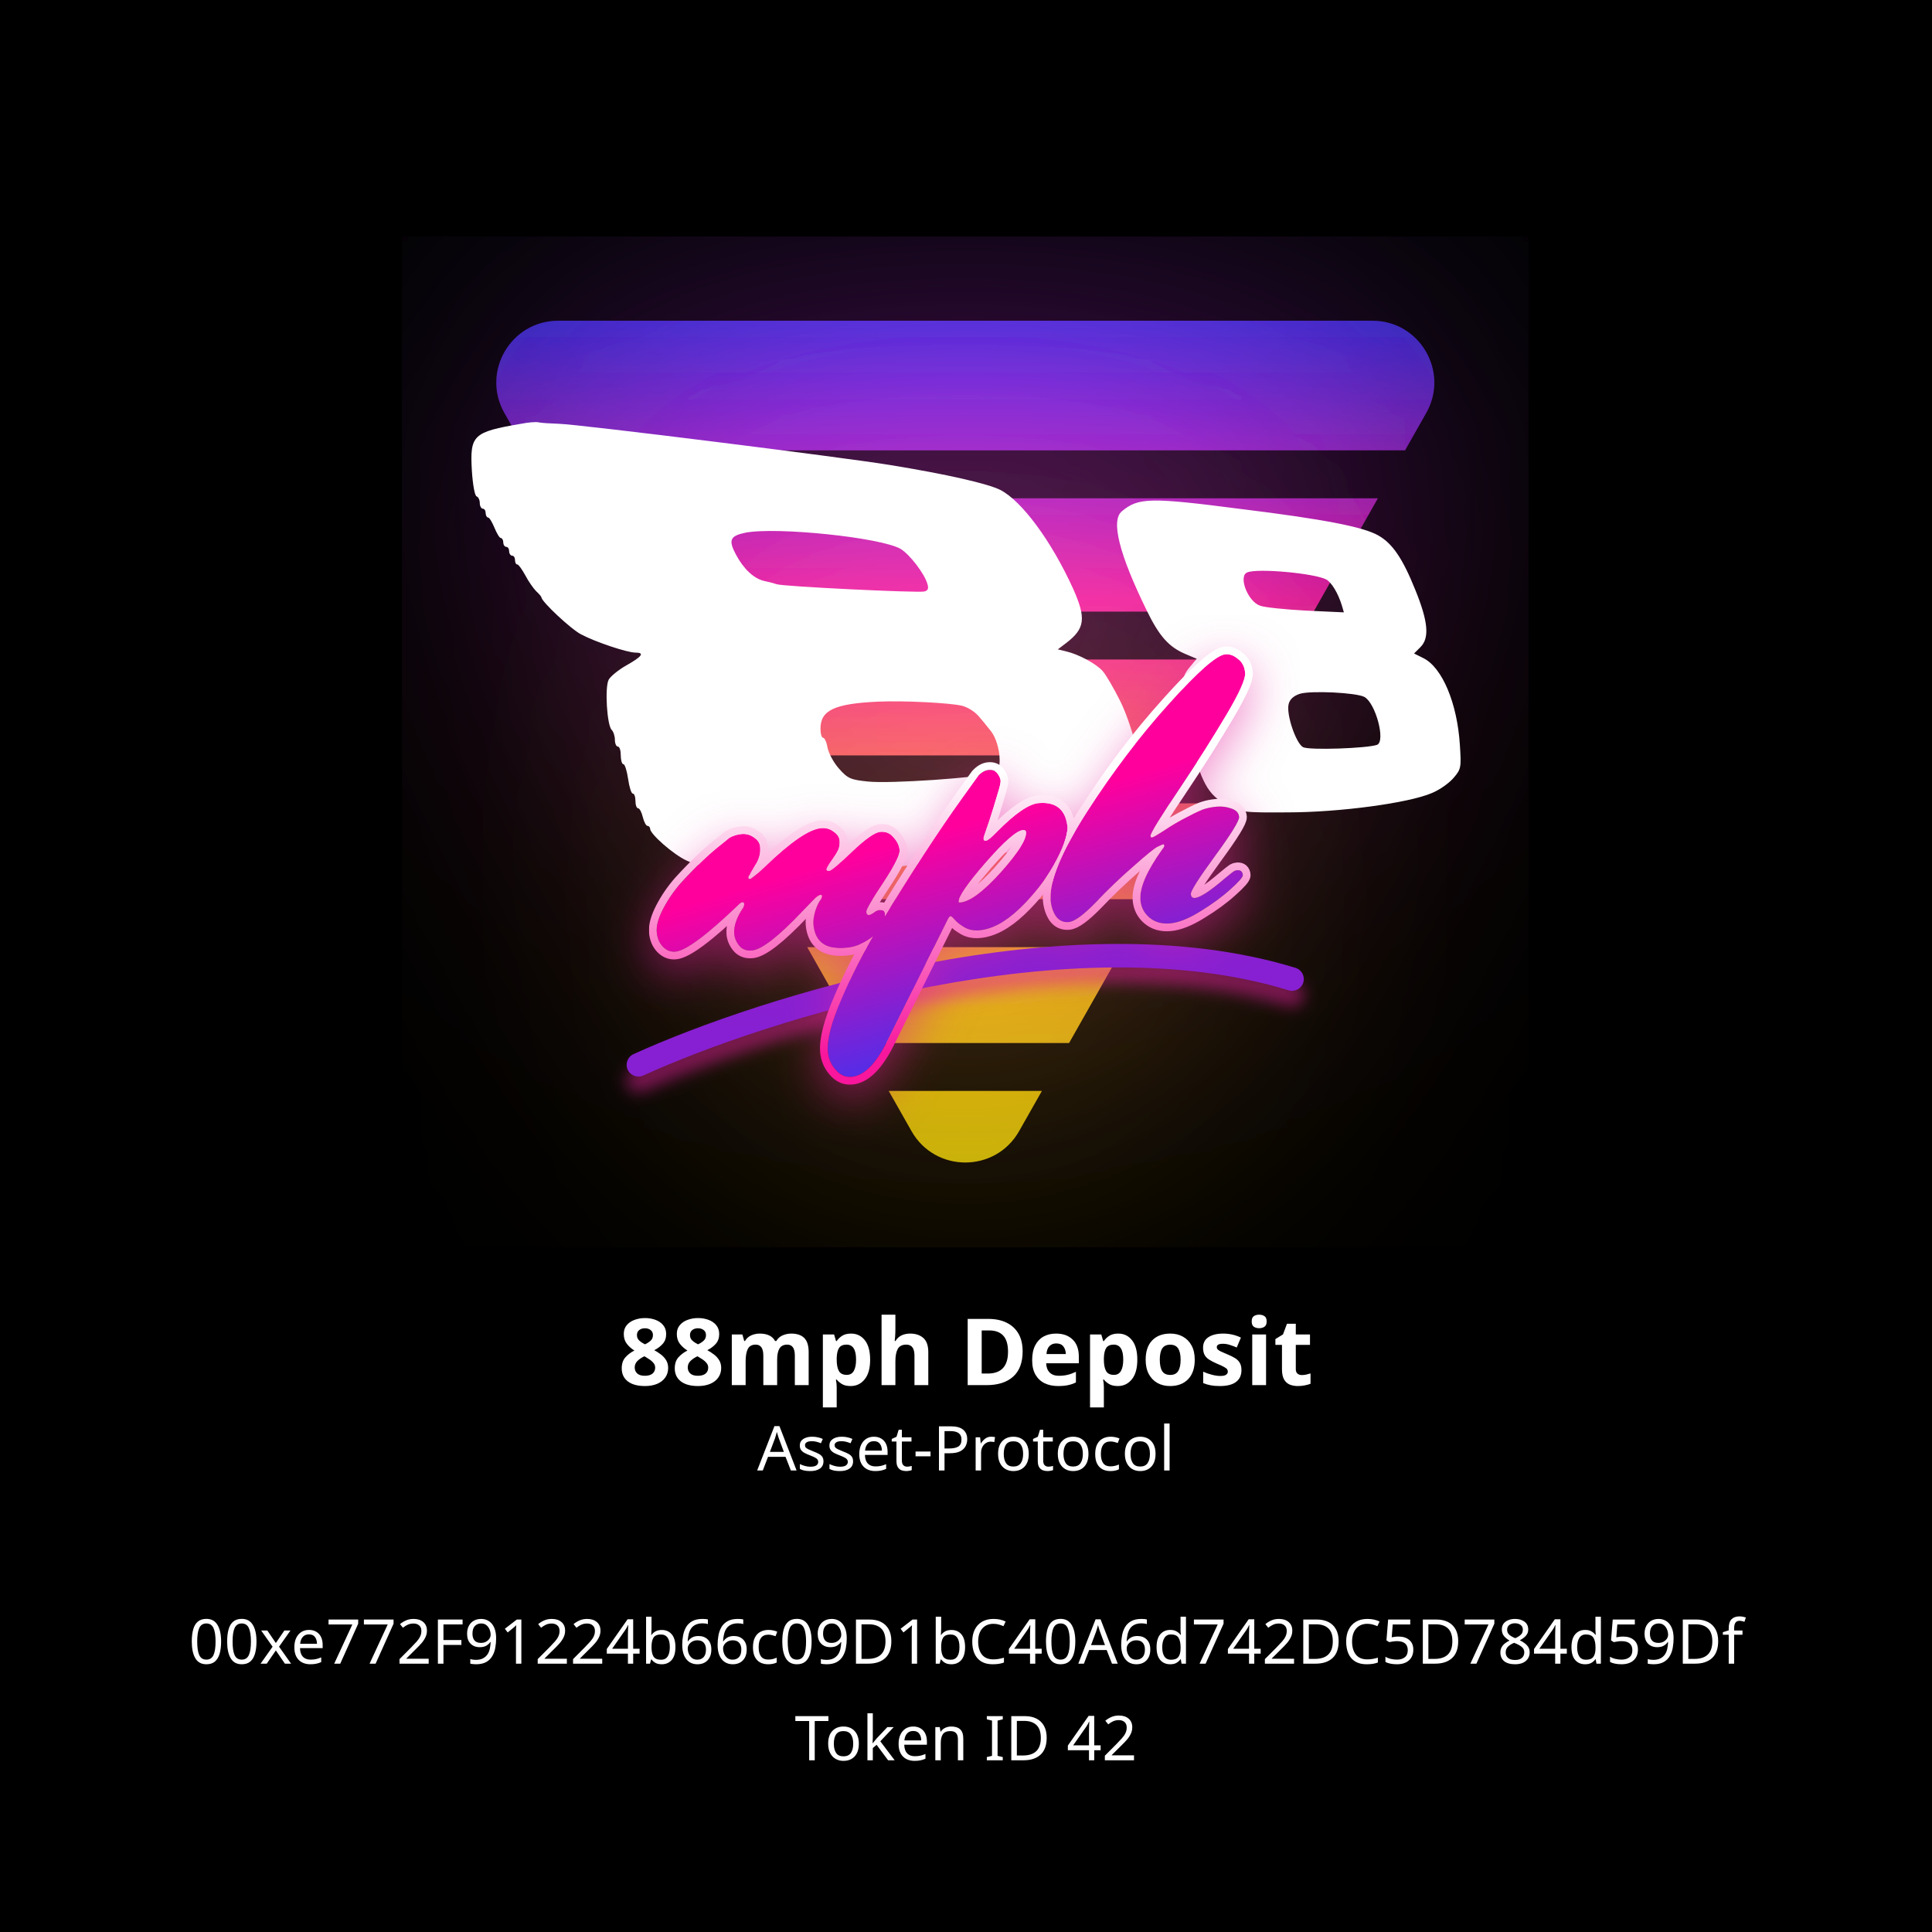
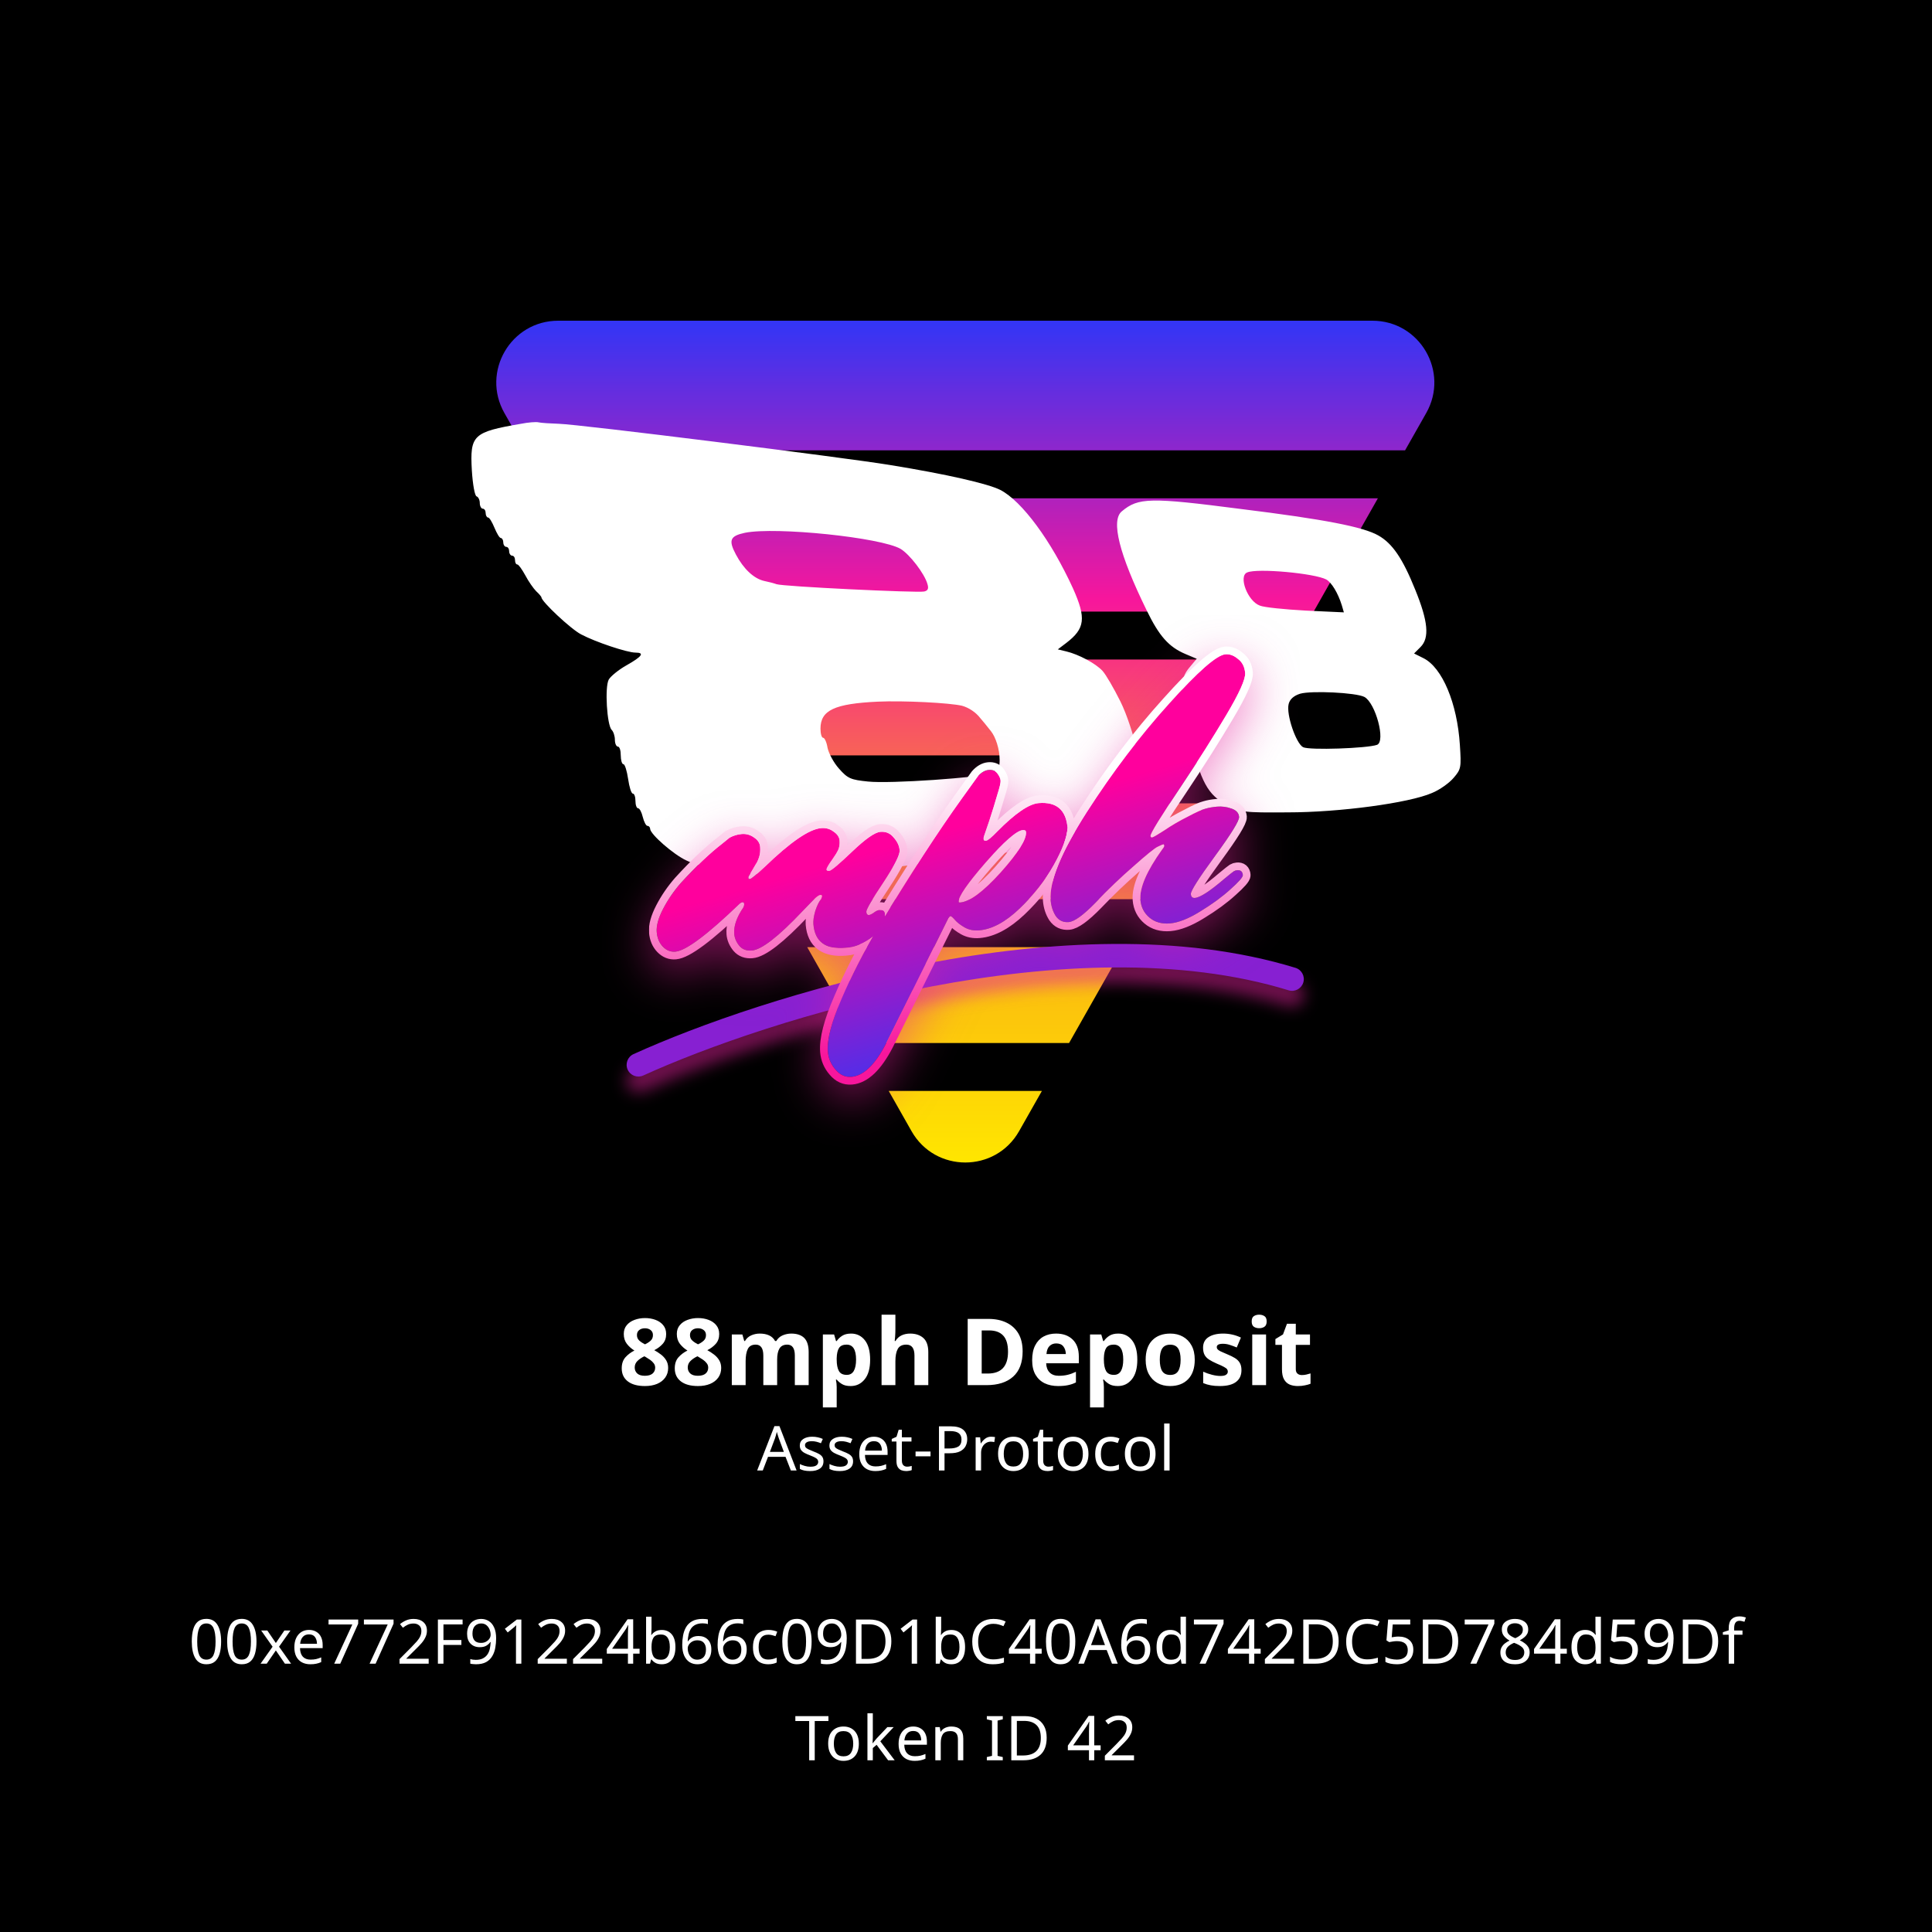
<svg xmlns="http://www.w3.org/2000/svg" width="500" height="500" viewBox="0 0 500 500" fill="none">
  <rect width="500" height="500" fill="black" />
-   <path fill-rule="evenodd" clip-rule="evenodd" d="M235.903 292.745C242.033 303.557 257.611 303.557 263.741 292.745L269.643 282.335H230.002L235.903 292.745ZM222.969 269.929L208.903 245.118H290.742L276.676 269.929H222.969ZM201.869 232.713H297.775L311.841 207.902H187.803L201.869 232.713ZM180.77 195.496L166.704 170.685H332.94L318.874 195.496H180.77ZM159.671 158.279H339.973L356.597 128.957H143.047L159.671 158.279ZM136.014 116.551L130.538 106.891C124.491 96.225 132.195 83 144.456 83H355.188C367.449 83 375.154 96.225 369.107 106.891L363.63 116.551H136.014Z" fill="url(#paint0_linear)" filter="url(#glowingPulse)">
-     <defs>
-       <filter id="glowingPulse">
-         <feGaussianBlur stdDeviation="100" result="spec2">
-           <animate attributeName="stdDeviation" from="0" to="16" dur="3s" repeatCount="indefinite" values="0; 16; 16; 0;" keyTimes="0; 0.45; 0.75; 1" keySplines=".42 0 1 1;                               0 0 .59 1;                               .42 0 1 1;                               0 0 .59 1;                               .42 0 1 1;                               0 0 .59 1;                               .42 0 1 1;                               0 0 .59 1;" />
-         </feGaussianBlur>
-         <feComposite in="SourceGraphic" in2="spec" operator="arithmetic" k1="0" k2=".7" k3=".7" k4="0" />
-       </filter>
-     </defs>
-   </path>
+   <path fill-rule="evenodd" clip-rule="evenodd" d="M235.903 292.745C242.033 303.557 257.611 303.557 263.741 292.745L269.643 282.335H230.002L235.903 292.745ZM222.969 269.929L208.903 245.118H290.742L276.676 269.929H222.969ZM201.869 232.713H297.775L311.841 207.902H187.803L201.869 232.713ZM180.77 195.496L166.704 170.685H332.94L318.874 195.496H180.77ZM159.671 158.279H339.973L356.597 128.957H143.047L159.671 158.279ZM136.014 116.551L130.538 106.891C124.491 96.225 132.195 83 144.456 83H355.188C367.449 83 375.154 96.225 369.107 106.891L363.63 116.551H136.014Z" fill="url(#paint0_linear)" />
  <path fill-rule="evenodd" clip-rule="evenodd" d="M230.204 120.322C218.118 118.345 150.012 109.832 144.691 109.68C142.411 109.604 139.978 109.452 139.37 109.3C138.762 109.148 136.71 109.3 134.81 109.68C122.42 111.808 121.584 112.568 122.116 121.766C122.344 125.414 122.876 128.303 123.332 128.455C123.788 128.607 124.168 129.367 124.168 130.203C124.168 130.963 124.548 131.647 124.928 131.647C125.384 131.647 125.688 132.179 125.688 132.787C125.688 133.395 125.992 133.928 126.296 133.928C126.676 133.928 127.361 135.144 127.969 136.588C128.577 138.032 129.261 139.248 129.641 139.248C129.945 139.248 130.249 139.78 130.249 140.389C130.249 140.997 130.629 141.529 131.009 141.529C131.465 141.529 131.769 142.061 131.769 142.669C131.769 143.277 132.149 143.809 132.529 143.809C132.985 143.809 133.289 144.341 133.289 144.949C133.289 145.557 133.517 146.089 133.898 146.089C134.202 146.089 135.114 147.382 135.95 148.902C136.786 150.498 138.078 152.322 138.762 153.006C139.522 153.69 140.13 154.451 140.13 154.603C140.13 155.667 147.732 162.812 150.392 164.18C154.117 166.156 162.326 168.893 164.454 168.893C166.886 168.893 166.202 169.881 162.174 172.161C160.121 173.301 157.993 175.05 157.537 175.886C156.473 177.862 157.081 187.668 158.297 188.884C158.753 189.34 159.133 190.48 159.133 191.468C159.133 192.456 159.513 193.216 159.893 193.216C160.349 193.216 160.654 194.205 160.654 195.497C160.654 196.713 160.958 197.777 161.338 197.777C161.718 197.777 162.25 199.525 162.554 201.578C162.858 203.706 163.39 205.378 163.77 205.378C164.15 205.378 164.454 206.214 164.454 207.278C164.454 208.343 164.758 209.179 165.138 209.179C165.518 209.179 166.05 210.167 166.354 211.459C166.658 212.675 167.19 213.739 167.571 213.739C167.951 213.739 168.255 214.119 168.255 214.5C168.255 215.868 174.336 221.189 177.68 222.709C185.965 226.661 206.792 227.497 228.836 224.761C249.359 222.253 267.677 219.744 273.53 218.604C285.92 216.096 294.281 211.231 295.726 205.53C296.562 202.034 293.369 188.428 289.949 181.511C288.276 178.166 286.224 174.594 285.312 173.605C283.564 171.705 279.155 169.349 275.963 168.589L273.758 168.057L275.963 166.384C280.827 162.66 281.131 159.999 277.711 152.322C272.086 140.008 264.485 129.671 258.86 126.782C255.668 125.186 245.178 122.754 230.204 120.322ZM356.687 138.564C352.81 136.36 342.701 134.384 321.113 131.723C297.626 128.683 294.585 128.759 290.329 132.331C287.44 134.688 289.645 143.429 296.714 157.871C299.982 164.636 302.491 167.449 306.823 169.273L309.712 170.489L307.811 172.769C305.227 175.81 305.303 178.926 307.963 190.632C310.7 202.262 312.6 205.834 317.617 208.343C321.189 210.243 321.949 210.319 333.199 210.243C346.729 210.243 364.668 207.811 370.597 205.226C372.649 204.39 375.157 202.566 376.222 201.274C378.122 199.069 378.198 198.613 377.818 192.836C377.134 181.967 373.257 172.769 368.392 170.337L365.96 169.121L367.632 167.449C369.989 165.092 369.609 160.836 366.264 152.626C362.996 144.493 360.335 140.617 356.687 138.564ZM190.45 143.505C188.474 139.78 188.93 138.716 192.806 137.88C200.864 136.284 228 139.096 233.092 142.061C235.449 143.505 239.249 148.446 240.009 151.106C240.389 152.322 240.161 152.854 239.173 153.082C237.425 153.462 202.46 151.79 200.94 151.182C200.332 150.954 198.887 150.574 197.747 150.346C195.087 149.738 192.426 147.23 190.45 143.505ZM227.163 181.587C215.99 182.119 212.341 183.791 212.341 188.58C212.341 189.872 212.645 190.936 213.025 190.936C213.405 190.936 213.937 192.076 214.166 193.52C214.47 194.965 215.762 197.397 217.13 198.917C219.41 201.502 220.17 201.806 224.655 202.262C230.204 202.87 253.691 201.274 256.732 200.057C258.328 199.449 258.708 198.841 258.708 196.713C258.708 193.976 257.72 190.784 256.428 189.188C256.319 189.058 256.143 188.835 255.92 188.553L255.917 188.549L255.915 188.547L255.915 188.547L255.914 188.546C255.355 187.839 254.504 186.764 253.691 185.843C252.551 184.323 250.651 183.107 248.979 182.651C245.786 181.891 233.852 181.283 227.163 181.587ZM326.054 156.731C322.862 155.591 320.429 149.054 322.786 148.142C325.446 147.002 340.192 148.37 343.233 149.966C344.601 150.726 346.273 153.462 347.261 156.655L347.793 158.479L337.912 158.023C332.439 157.719 327.118 157.187 326.054 156.731ZM336.468 179.534C334.795 180.066 333.807 180.979 333.503 182.195C332.819 184.855 335.404 192.38 337.228 193.368C338.824 194.205 353.874 193.672 356.383 192.76C358.663 191.848 356.003 181.967 353.114 180.37C350.91 179.23 339.356 178.698 336.468 179.534Z" fill="white" />
  <g filter="url(#filter0_d)">
    <path fill-rule="evenodd" clip-rule="evenodd" d="M240.973 255.316C210.176 261.177 182.487 271.058 166.473 278.339C164.945 279.034 163.142 278.358 162.447 276.829C161.752 275.301 162.428 273.498 163.956 272.803C180.38 265.336 208.531 255.3 239.837 249.343C271.092 243.395 305.844 241.444 335.274 250.478C336.879 250.971 337.781 252.672 337.288 254.277C336.795 255.882 335.094 256.784 333.489 256.291C305.434 247.679 271.821 249.446 240.973 255.316Z" fill="#8720D2" />
  </g>
  <g filter="url(#filter1_d)">
    <mask id="path-4-outside-1" maskUnits="userSpaceOnUse" x="167.944" y="166.317" width="157" height="115" fill="black">
      <rect fill="white" x="167.944" y="166.317" width="157" height="115" />
      <path d="M174.782 246.284C173.554 246.387 172.476 245.956 171.549 244.993C170.622 244.029 170.094 242.771 169.964 241.22C169.829 239.604 170.377 237.605 171.61 235.224C172.842 232.843 174.379 230.598 176.22 228.491C180.156 224.191 183.682 220.836 186.8 218.427L188.811 216.794C189.808 216.255 190.855 215.939 191.954 215.847C193.117 215.75 194.184 216.051 195.154 216.751C196.118 217.386 196.641 218.188 196.723 219.158C196.804 220.127 196.715 221.014 196.457 221.816C196.199 222.619 195.895 223.263 195.545 223.748C194.635 225.321 194.094 226.245 193.922 226.52C193.745 226.73 193.667 226.964 193.688 227.223C193.704 227.417 193.842 227.503 194.1 227.481C194.424 227.454 195.702 226.403 197.937 224.328C204.559 217.915 209.422 214.579 212.525 214.319C213.753 214.216 214.819 214.517 215.725 215.222C216.689 215.858 217.209 216.628 217.285 217.533C217.361 218.438 217.235 219.262 216.906 220.005C216.573 220.684 216.086 221.473 215.445 222.373C214.395 223.828 213.884 224.717 213.911 225.04C213.933 225.299 214.17 225.409 214.622 225.371C215.139 225.328 217.115 223.665 220.551 220.383C223.986 217.101 226.414 215.401 227.836 215.282C229.258 215.162 230.406 215.652 231.279 216.751C232.211 217.779 232.726 218.875 232.824 220.038C232.921 221.202 231.498 224.022 228.553 228.5C225.604 232.913 224.153 235.41 224.202 235.992C224.25 236.574 224.501 236.846 224.954 236.808C225.336 236.711 225.772 236.479 226.262 236.112C226.752 235.746 227.223 235.544 227.676 235.506C228.516 235.435 228.966 235.755 229.026 236.466C229.204 238.599 228.166 240.574 225.909 242.39C223.648 244.142 221.289 245.121 218.833 245.327C213.662 245.76 210.887 243.714 210.508 239.19C210.432 238.285 210.596 237.132 210.999 235.731C211.467 234.325 211.968 233.307 212.501 232.676C212.662 232.272 212.737 232.006 212.726 231.876C212.71 231.683 212.573 231.596 212.314 231.618C212.12 231.634 211.87 231.753 211.563 231.974C211.251 232.13 209.958 233.41 207.686 235.814C201.468 242.388 197.098 245.781 194.577 245.992C193.22 246.106 192.145 245.708 191.353 244.798C190.555 243.823 190.11 242.786 190.018 241.688C189.851 239.684 190.636 237.405 192.375 234.851C192.541 234.512 192.614 234.213 192.592 233.954C192.565 233.631 192.422 233.48 192.164 233.502C191.905 233.523 191.625 233.677 191.324 233.963C183.011 241.949 177.497 246.056 174.782 246.284Z" />
      <path d="M214.254 272.169C213.994 269.067 215.175 264.509 217.795 258.497C220.351 252.49 223.54 246.267 227.361 239.828C235.597 226.25 242.804 215.167 248.984 206.578L253.094 200.863C253.988 199.877 254.92 199.343 255.889 199.262C256.859 199.181 257.6 199.477 258.112 200.15C258.624 200.823 258.904 201.45 258.953 202.032C258.996 202.549 258.708 203.777 258.09 205.717C257.536 207.651 256.845 209.889 256.016 212.432C255.183 214.91 254.712 216.284 254.604 216.554C254.556 216.753 254.543 216.982 254.564 217.24C254.586 217.499 254.791 217.612 255.178 217.579C255.631 217.542 256.605 216.744 258.102 215.187C262.722 210.503 266.292 208.056 268.813 207.845C273.402 207.461 275.892 209.595 276.281 214.249C276.159 216.668 274.964 219.892 272.698 223.922C270.433 227.952 267.461 231.716 263.783 235.214C260.165 238.641 256.708 240.493 253.411 240.77C251.989 240.889 250.731 240.636 249.638 240.012C248.544 239.387 247.709 238.741 247.132 238.074C246.555 237.406 246.17 237.08 245.976 237.097C245.847 237.107 245.667 237.285 245.435 237.63C245.268 237.969 239.865 248.837 229.226 270.232C226.422 275.609 223.468 278.427 220.366 278.687C218.75 278.823 217.363 278.19 216.204 276.79C215.05 275.455 214.401 273.915 214.254 272.169ZM264.711 214.828C263.095 214.963 259.881 217.771 255.068 223.252C250.319 228.727 247.999 232.11 248.108 233.403C248.118 233.532 248.253 233.586 248.512 233.564C250.968 233.359 254.46 230.755 258.988 225.755C263.51 220.689 265.693 217.219 265.536 215.345C265.503 214.957 265.228 214.785 264.711 214.828Z" />
      <path d="M318.438 230.146C316.322 232.081 313.716 233.992 310.619 235.878C307.588 237.76 304.973 238.792 302.775 238.977C300.642 239.155 298.875 238.652 297.474 237.468C296.073 236.284 295.294 234.754 295.137 232.88C294.877 229.777 296.758 225.421 300.779 219.812C301.134 219.392 301.304 219.085 301.288 218.891C301.266 218.632 301.19 218.508 301.061 218.519C300.932 218.53 300.461 218.732 299.647 219.126C298.893 219.449 296.82 221.12 293.428 224.138C290.031 227.091 286.746 230.231 283.575 233.556C280.398 236.816 278.067 238.508 276.58 238.633C275.158 238.752 274.04 238.227 273.226 237.059C272.477 235.885 272.037 234.522 271.907 232.971C271.507 228.188 274.614 220.605 281.229 210.222C287.909 199.834 295.002 190.485 302.507 182.175C310.007 173.801 314.888 169.519 317.15 169.33C318.249 169.238 319.324 169.636 320.374 170.524C321.484 171.342 322.107 172.559 322.243 174.175C322.373 175.727 320.726 179.379 317.303 185.134C313.879 190.888 310.028 196.971 305.749 203.383C300.366 211.385 297.701 215.709 297.755 216.355C297.777 216.614 297.917 216.732 298.176 216.711C298.434 216.689 299.49 216.08 301.342 214.883C303.189 213.622 305.206 212.444 307.392 211.349C309.573 210.19 311.079 209.511 311.908 209.311C312.797 209.041 313.823 208.858 314.986 208.76C316.214 208.657 317.432 208.816 318.639 209.235C319.91 209.65 320.589 210.374 320.676 211.408C320.757 212.378 318.666 215.775 314.402 221.6C310.198 227.354 308.128 230.62 308.193 231.395C308.253 232.106 308.606 232.435 309.252 232.38C310.61 232.267 313.141 230.623 316.845 227.448C318.245 226.289 319.069 225.635 319.317 225.484C319.564 225.333 319.85 225.244 320.173 225.217C321.078 225.141 321.568 225.555 321.644 226.46C321.687 226.977 320.619 228.206 318.438 230.146Z" />
    </mask>
    <path d="M174.782 246.284C173.554 246.387 172.476 245.956 171.549 244.993C170.622 244.029 170.094 242.771 169.964 241.22C169.829 239.604 170.377 237.605 171.61 235.224C172.842 232.843 174.379 230.598 176.22 228.491C180.156 224.191 183.682 220.836 186.8 218.427L188.811 216.794C189.808 216.255 190.855 215.939 191.954 215.847C193.117 215.75 194.184 216.051 195.154 216.751C196.118 217.386 196.641 218.188 196.723 219.158C196.804 220.127 196.715 221.014 196.457 221.816C196.199 222.619 195.895 223.263 195.545 223.748C194.635 225.321 194.094 226.245 193.922 226.52C193.745 226.73 193.667 226.964 193.688 227.223C193.704 227.417 193.842 227.503 194.1 227.481C194.424 227.454 195.702 226.403 197.937 224.328C204.559 217.915 209.422 214.579 212.525 214.319C213.753 214.216 214.819 214.517 215.725 215.222C216.689 215.858 217.209 216.628 217.285 217.533C217.361 218.438 217.235 219.262 216.906 220.005C216.573 220.684 216.086 221.473 215.445 222.373C214.395 223.828 213.884 224.717 213.911 225.04C213.933 225.299 214.17 225.409 214.622 225.371C215.139 225.328 217.115 223.665 220.551 220.383C223.986 217.101 226.414 215.401 227.836 215.282C229.258 215.162 230.406 215.652 231.279 216.751C232.211 217.779 232.726 218.875 232.824 220.038C232.921 221.202 231.498 224.022 228.553 228.5C225.604 232.913 224.153 235.41 224.202 235.992C224.25 236.574 224.501 236.846 224.954 236.808C225.336 236.711 225.772 236.479 226.262 236.112C226.752 235.746 227.223 235.544 227.676 235.506C228.516 235.435 228.966 235.755 229.026 236.466C229.204 238.599 228.166 240.574 225.909 242.39C223.648 244.142 221.289 245.121 218.833 245.327C213.662 245.76 210.887 243.714 210.508 239.19C210.432 238.285 210.596 237.132 210.999 235.731C211.467 234.325 211.968 233.307 212.501 232.676C212.662 232.272 212.737 232.006 212.726 231.876C212.71 231.683 212.573 231.596 212.314 231.618C212.12 231.634 211.87 231.753 211.563 231.974C211.251 232.13 209.958 233.41 207.686 235.814C201.468 242.388 197.098 245.781 194.577 245.992C193.22 246.106 192.145 245.708 191.353 244.798C190.555 243.823 190.11 242.786 190.018 241.688C189.851 239.684 190.636 237.405 192.375 234.851C192.541 234.512 192.614 234.213 192.592 233.954C192.565 233.631 192.422 233.48 192.164 233.502C191.905 233.523 191.625 233.677 191.324 233.963C183.011 241.949 177.497 246.056 174.782 246.284Z" fill="url(#paint1_linear)" />
    <path d="M214.254 272.169C213.994 269.067 215.175 264.509 217.795 258.497C220.351 252.49 223.54 246.267 227.361 239.828C235.597 226.25 242.804 215.167 248.984 206.578L253.094 200.863C253.988 199.877 254.92 199.343 255.889 199.262C256.859 199.181 257.6 199.477 258.112 200.15C258.624 200.823 258.904 201.45 258.953 202.032C258.996 202.549 258.708 203.777 258.09 205.717C257.536 207.651 256.845 209.889 256.016 212.432C255.183 214.91 254.712 216.284 254.604 216.554C254.556 216.753 254.543 216.982 254.564 217.24C254.586 217.499 254.791 217.612 255.178 217.579C255.631 217.542 256.605 216.744 258.102 215.187C262.722 210.503 266.292 208.056 268.813 207.845C273.402 207.461 275.892 209.595 276.281 214.249C276.159 216.668 274.964 219.892 272.698 223.922C270.433 227.952 267.461 231.716 263.783 235.214C260.165 238.641 256.708 240.493 253.411 240.77C251.989 240.889 250.731 240.636 249.638 240.012C248.544 239.387 247.709 238.741 247.132 238.074C246.555 237.406 246.17 237.08 245.976 237.097C245.847 237.107 245.667 237.285 245.435 237.63C245.268 237.969 239.865 248.837 229.226 270.232C226.422 275.609 223.468 278.427 220.366 278.687C218.75 278.823 217.363 278.19 216.204 276.79C215.05 275.455 214.401 273.915 214.254 272.169ZM264.711 214.828C263.095 214.963 259.881 217.771 255.068 223.252C250.319 228.727 247.999 232.11 248.108 233.403C248.118 233.532 248.253 233.586 248.512 233.564C250.968 233.359 254.46 230.755 258.988 225.755C263.51 220.689 265.693 217.219 265.536 215.345C265.503 214.957 265.228 214.785 264.711 214.828Z" fill="url(#paint2_linear)" />
    <path d="M318.438 230.146C316.322 232.081 313.716 233.992 310.619 235.878C307.588 237.76 304.973 238.792 302.775 238.977C300.642 239.155 298.875 238.652 297.474 237.468C296.073 236.284 295.294 234.754 295.137 232.88C294.877 229.777 296.758 225.421 300.779 219.812C301.134 219.392 301.304 219.085 301.288 218.891C301.266 218.632 301.19 218.508 301.061 218.519C300.932 218.53 300.461 218.732 299.647 219.126C298.893 219.449 296.82 221.12 293.428 224.138C290.031 227.091 286.746 230.231 283.575 233.556C280.398 236.816 278.067 238.508 276.58 238.633C275.158 238.752 274.04 238.227 273.226 237.059C272.477 235.885 272.037 234.522 271.907 232.971C271.507 228.188 274.614 220.605 281.229 210.222C287.909 199.834 295.002 190.485 302.507 182.175C310.007 173.801 314.888 169.519 317.15 169.33C318.249 169.238 319.324 169.636 320.374 170.524C321.484 171.342 322.107 172.559 322.243 174.175C322.373 175.727 320.726 179.379 317.303 185.134C313.879 190.888 310.028 196.971 305.749 203.383C300.366 211.385 297.701 215.709 297.755 216.355C297.777 216.614 297.917 216.732 298.176 216.711C298.434 216.689 299.49 216.08 301.342 214.883C303.189 213.622 305.206 212.444 307.392 211.349C309.573 210.19 311.079 209.511 311.908 209.311C312.797 209.041 313.823 208.858 314.986 208.76C316.214 208.657 317.432 208.816 318.639 209.235C319.91 209.65 320.589 210.374 320.676 211.408C320.757 212.378 318.666 215.775 314.402 221.6C310.198 227.354 308.128 230.62 308.193 231.395C308.253 232.106 308.606 232.435 309.252 232.38C310.61 232.267 313.141 230.623 316.845 227.448C318.245 226.289 319.069 225.635 319.317 225.484C319.564 225.333 319.85 225.244 320.173 225.217C321.078 225.141 321.568 225.555 321.644 226.46C321.687 226.977 320.619 228.206 318.438 230.146Z" fill="url(#paint3_linear)" />
    <path d="M174.782 246.284C173.554 246.387 172.476 245.956 171.549 244.993C170.622 244.029 170.094 242.771 169.964 241.22C169.829 239.604 170.377 237.605 171.61 235.224C172.842 232.843 174.379 230.598 176.22 228.491C180.156 224.191 183.682 220.836 186.8 218.427L188.811 216.794C189.808 216.255 190.855 215.939 191.954 215.847C193.117 215.75 194.184 216.051 195.154 216.751C196.118 217.386 196.641 218.188 196.723 219.158C196.804 220.127 196.715 221.014 196.457 221.816C196.199 222.619 195.895 223.263 195.545 223.748C194.635 225.321 194.094 226.245 193.922 226.52C193.745 226.73 193.667 226.964 193.688 227.223C193.704 227.417 193.842 227.503 194.1 227.481C194.424 227.454 195.702 226.403 197.937 224.328C204.559 217.915 209.422 214.579 212.525 214.319C213.753 214.216 214.819 214.517 215.725 215.222C216.689 215.858 217.209 216.628 217.285 217.533C217.361 218.438 217.235 219.262 216.906 220.005C216.573 220.684 216.086 221.473 215.445 222.373C214.395 223.828 213.884 224.717 213.911 225.04C213.933 225.299 214.17 225.409 214.622 225.371C215.139 225.328 217.115 223.665 220.551 220.383C223.986 217.101 226.414 215.401 227.836 215.282C229.258 215.162 230.406 215.652 231.279 216.751C232.211 217.779 232.726 218.875 232.824 220.038C232.921 221.202 231.498 224.022 228.553 228.5C225.604 232.913 224.153 235.41 224.202 235.992C224.25 236.574 224.501 236.846 224.954 236.808C225.336 236.711 225.772 236.479 226.262 236.112C226.752 235.746 227.223 235.544 227.676 235.506C228.516 235.435 228.966 235.755 229.026 236.466C229.204 238.599 228.166 240.574 225.909 242.39C223.648 244.142 221.289 245.121 218.833 245.327C213.662 245.76 210.887 243.714 210.508 239.19C210.432 238.285 210.596 237.132 210.999 235.731C211.467 234.325 211.968 233.307 212.501 232.676C212.662 232.272 212.737 232.006 212.726 231.876C212.71 231.683 212.573 231.596 212.314 231.618C212.12 231.634 211.87 231.753 211.563 231.974C211.251 232.13 209.958 233.41 207.686 235.814C201.468 242.388 197.098 245.781 194.577 245.992C193.22 246.106 192.145 245.708 191.353 244.798C190.555 243.823 190.11 242.786 190.018 241.688C189.851 239.684 190.636 237.405 192.375 234.851C192.541 234.512 192.614 234.213 192.592 233.954C192.565 233.631 192.422 233.48 192.164 233.502C191.905 233.523 191.625 233.677 191.324 233.963C183.011 241.949 177.497 246.056 174.782 246.284Z" stroke="url(#paint4_linear)" stroke-width="4" mask="url(#path-4-outside-1)" />
    <path d="M214.254 272.169C213.994 269.067 215.175 264.509 217.795 258.497C220.351 252.49 223.54 246.267 227.361 239.828C235.597 226.25 242.804 215.167 248.984 206.578L253.094 200.863C253.988 199.877 254.92 199.343 255.889 199.262C256.859 199.181 257.6 199.477 258.112 200.15C258.624 200.823 258.904 201.45 258.953 202.032C258.996 202.549 258.708 203.777 258.09 205.717C257.536 207.651 256.845 209.889 256.016 212.432C255.183 214.91 254.712 216.284 254.604 216.554C254.556 216.753 254.543 216.982 254.564 217.24C254.586 217.499 254.791 217.612 255.178 217.579C255.631 217.542 256.605 216.744 258.102 215.187C262.722 210.503 266.292 208.056 268.813 207.845C273.402 207.461 275.892 209.595 276.281 214.249C276.159 216.668 274.964 219.892 272.698 223.922C270.433 227.952 267.461 231.716 263.783 235.214C260.165 238.641 256.708 240.493 253.411 240.77C251.989 240.889 250.731 240.636 249.638 240.012C248.544 239.387 247.709 238.741 247.132 238.074C246.555 237.406 246.17 237.08 245.976 237.097C245.847 237.107 245.667 237.285 245.435 237.63C245.268 237.969 239.865 248.837 229.226 270.232C226.422 275.609 223.468 278.427 220.366 278.687C218.75 278.823 217.363 278.19 216.204 276.79C215.05 275.455 214.401 273.915 214.254 272.169ZM264.711 214.828C263.095 214.963 259.881 217.771 255.068 223.252C250.319 228.727 247.999 232.11 248.108 233.403C248.118 233.532 248.253 233.586 248.512 233.564C250.968 233.359 254.46 230.755 258.988 225.755C263.51 220.689 265.693 217.219 265.536 215.345C265.503 214.957 265.228 214.785 264.711 214.828Z" stroke="url(#paint5_linear)" stroke-width="4" mask="url(#path-4-outside-1)" />
    <path d="M318.438 230.146C316.322 232.081 313.716 233.992 310.619 235.878C307.588 237.76 304.973 238.792 302.775 238.977C300.642 239.155 298.875 238.652 297.474 237.468C296.073 236.284 295.294 234.754 295.137 232.88C294.877 229.777 296.758 225.421 300.779 219.812C301.134 219.392 301.304 219.085 301.288 218.891C301.266 218.632 301.19 218.508 301.061 218.519C300.932 218.53 300.461 218.732 299.647 219.126C298.893 219.449 296.82 221.12 293.428 224.138C290.031 227.091 286.746 230.231 283.575 233.556C280.398 236.816 278.067 238.508 276.58 238.633C275.158 238.752 274.04 238.227 273.226 237.059C272.477 235.885 272.037 234.522 271.907 232.971C271.507 228.188 274.614 220.605 281.229 210.222C287.909 199.834 295.002 190.485 302.507 182.175C310.007 173.801 314.888 169.519 317.15 169.33C318.249 169.238 319.324 169.636 320.374 170.524C321.484 171.342 322.107 172.559 322.243 174.175C322.373 175.727 320.726 179.379 317.303 185.134C313.879 190.888 310.028 196.971 305.749 203.383C300.366 211.385 297.701 215.709 297.755 216.355C297.777 216.614 297.917 216.732 298.176 216.711C298.434 216.689 299.49 216.08 301.342 214.883C303.189 213.622 305.206 212.444 307.392 211.349C309.573 210.19 311.079 209.511 311.908 209.311C312.797 209.041 313.823 208.858 314.986 208.76C316.214 208.657 317.432 208.816 318.639 209.235C319.91 209.65 320.589 210.374 320.676 211.408C320.757 212.378 318.666 215.775 314.402 221.6C310.198 227.354 308.128 230.62 308.193 231.395C308.253 232.106 308.606 232.435 309.252 232.38C310.61 232.267 313.141 230.623 316.845 227.448C318.245 226.289 319.069 225.635 319.317 225.484C319.564 225.333 319.85 225.244 320.173 225.217C321.078 225.141 321.568 225.555 321.644 226.46C321.687 226.977 320.619 228.206 318.438 230.146Z" stroke="url(#paint6_linear)" stroke-width="4" mask="url(#path-4-outside-1)" />
  </g>
  <style>
    .small { font: normal 16px sans-serif; }
    .large { font: bold 24px sans-serif; }
    .white {fill: white}
</style>
  <text x="50%" y="70%" dominant-baseline="middle" text-anchor="middle" class="large white">88mph Deposit</text>
  <text x="50%" y="75%" dominant-baseline="middle" text-anchor="middle" class="small white">Asset-Protocol</text>
  <text x="50%" y="85%" dominant-baseline="middle" text-anchor="middle" class="small white">00xe772F91224b66c09D1bC40A6d742DC5D784d59Df</text>
  <text x="50%" y="90%" dominant-baseline="middle" text-anchor="middle" class="small white">Token ID 42</text>
  <defs>
    <filter id="filter0_d" x="158.174" y="244.288" width="183.249" height="42.324" filterUnits="userSpaceOnUse" color-interpolation-filters="sRGB">
      <feFlood flood-opacity="0" result="BackgroundImageFix" />
      <feColorMatrix in="SourceAlpha" type="matrix" values="0 0 0 0 0 0 0 0 0 0 0 0 0 0 0 0 0 0 127 0" result="hardAlpha" />
      <feOffset dy="4" />
      <feGaussianBlur stdDeviation="2" />
      <feColorMatrix type="matrix" values="0 0 0 0 0.898 0 0 0 0 0.129 0 0 0 0 0.616 0 0 0 0.5 0" />
      <feBlend mode="normal" in2="BackgroundImageFix" result="effect1_dropShadow" />
      <feBlend mode="normal" in="SourceGraphic" in2="effect1_dropShadow" result="shape" />
    </filter>
    <filter id="filter1_d" x="155.944" y="159.316" width="180.306" height="137.389" filterUnits="userSpaceOnUse" color-interpolation-filters="sRGB">
      <feFlood flood-opacity="0" result="BackgroundImageFix" />
      <feColorMatrix in="SourceAlpha" type="matrix" values="0 0 0 0 0 0 0 0 0 0 0 0 0 0 0 0 0 0 127 0" result="hardAlpha" />
      <feOffset dy="4" />
      <feGaussianBlur stdDeviation="6" />
      <feColorMatrix type="matrix" values="0 0 0 0 0.898 0 0 0 0 0.129 0 0 0 0 0.616 0 0 0 0.5 0" />
      <feBlend mode="normal" in2="BackgroundImageFix" result="effect1_dropShadow" />
      <feBlend mode="normal" in="SourceGraphic" in2="effect1_dropShadow" result="shape" />
    </filter>
    <linearGradient id="paint0_linear" x1="249.822" y1="300.854" x2="249.822" y2="83.787" gradientUnits="userSpaceOnUse">
      <stop stop-color="#FFE600" />
      <stop offset="0.307" stop-color="#FAAD14" />
      <stop offset="0.672" stop-color="#F7169C" />
      <stop offset="1" stop-color="#3435F5" />
    </linearGradient>
    <linearGradient id="paint1_linear" x1="252.249" y1="189.416" x2="279.994" y2="284.81" gradientUnits="userSpaceOnUse">
      <stop offset="0.224" stop-color="#FF009D" />
      <stop offset="0.88" stop-color="#3435F5" />
    </linearGradient>
    <linearGradient id="paint2_linear" x1="252.249" y1="189.416" x2="279.994" y2="284.81" gradientUnits="userSpaceOnUse">
      <stop offset="0.224" stop-color="#FF009D" />
      <stop offset="0.88" stop-color="#3435F5" />
    </linearGradient>
    <linearGradient id="paint3_linear" x1="252.249" y1="189.416" x2="279.994" y2="284.81" gradientUnits="userSpaceOnUse">
      <stop offset="0.224" stop-color="#FF009D" />
      <stop offset="0.88" stop-color="#3435F5" />
    </linearGradient>
    <linearGradient id="paint4_linear" x1="239.561" y1="200.536" x2="241.909" y2="272.268" gradientUnits="userSpaceOnUse">
      <stop stop-color="white" />
      <stop offset="1" stop-color="#F7169C" />
    </linearGradient>
    <linearGradient id="paint5_linear" x1="239.561" y1="200.536" x2="241.909" y2="272.268" gradientUnits="userSpaceOnUse">
      <stop stop-color="white" />
      <stop offset="1" stop-color="#F7169C" />
    </linearGradient>
    <linearGradient id="paint6_linear" x1="239.561" y1="200.536" x2="241.909" y2="272.268" gradientUnits="userSpaceOnUse">
      <stop stop-color="white" />
      <stop offset="1" stop-color="#F7169C" />
    </linearGradient>
  </defs>
</svg>
